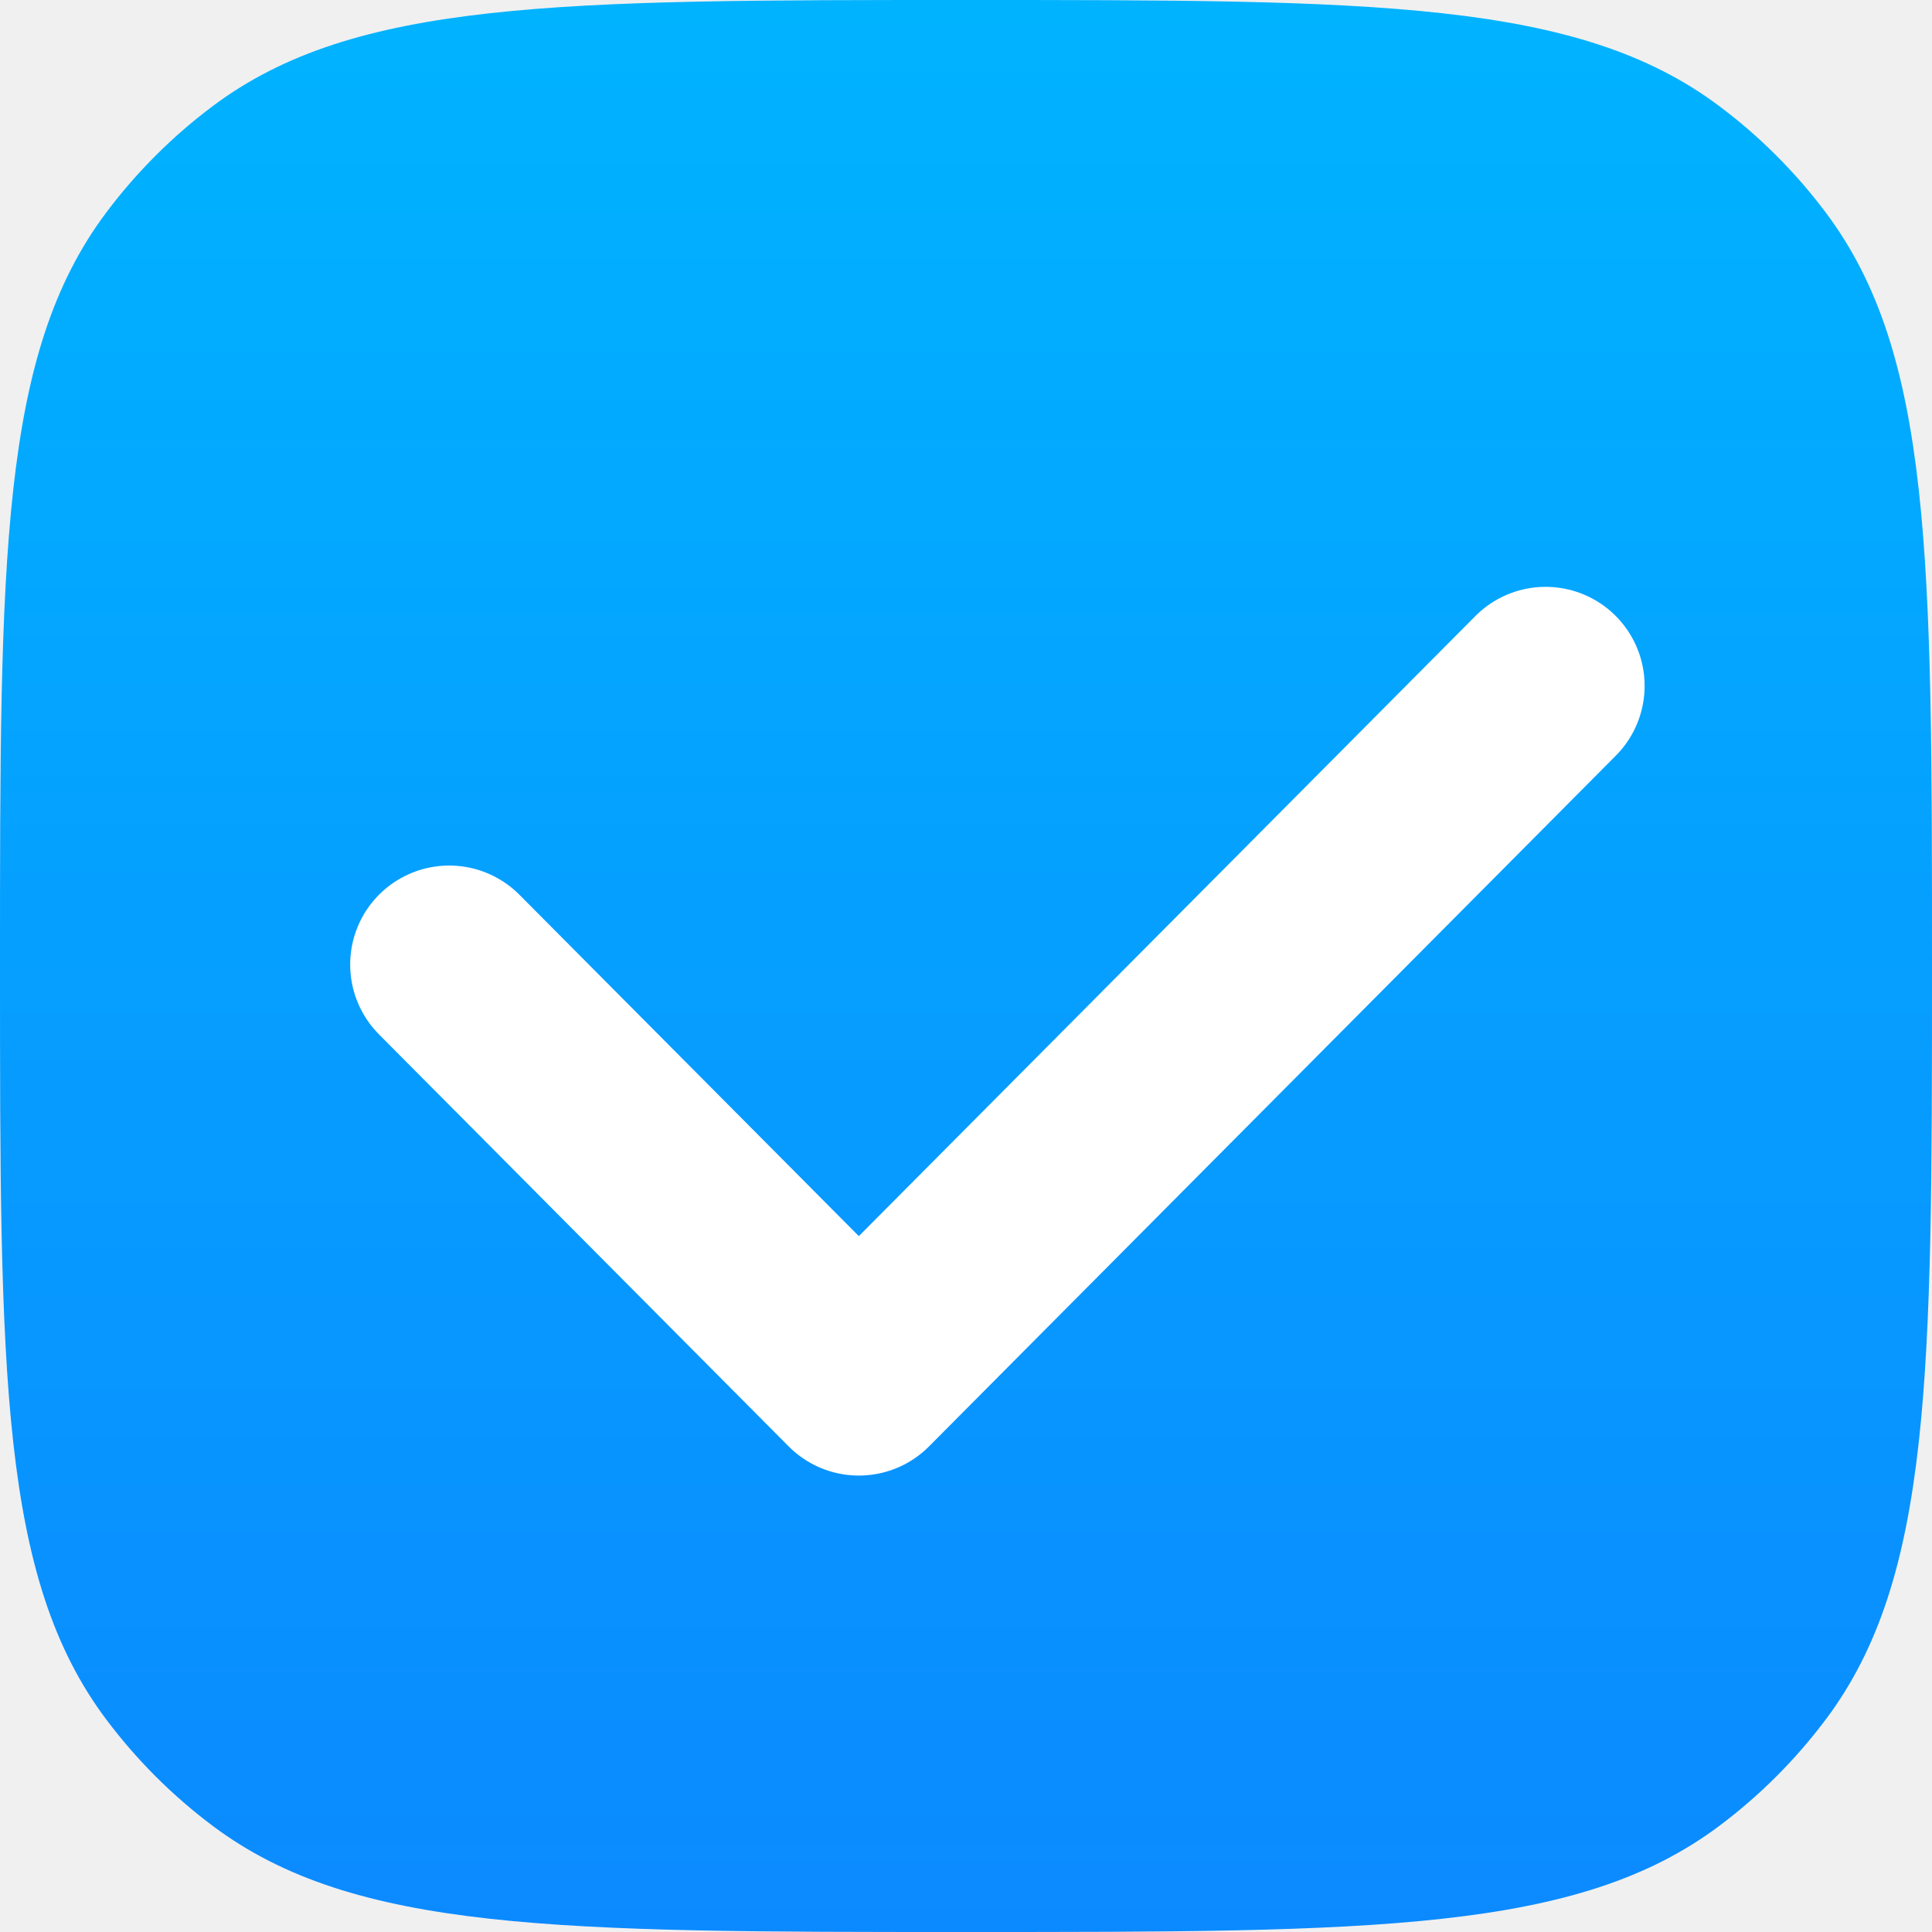
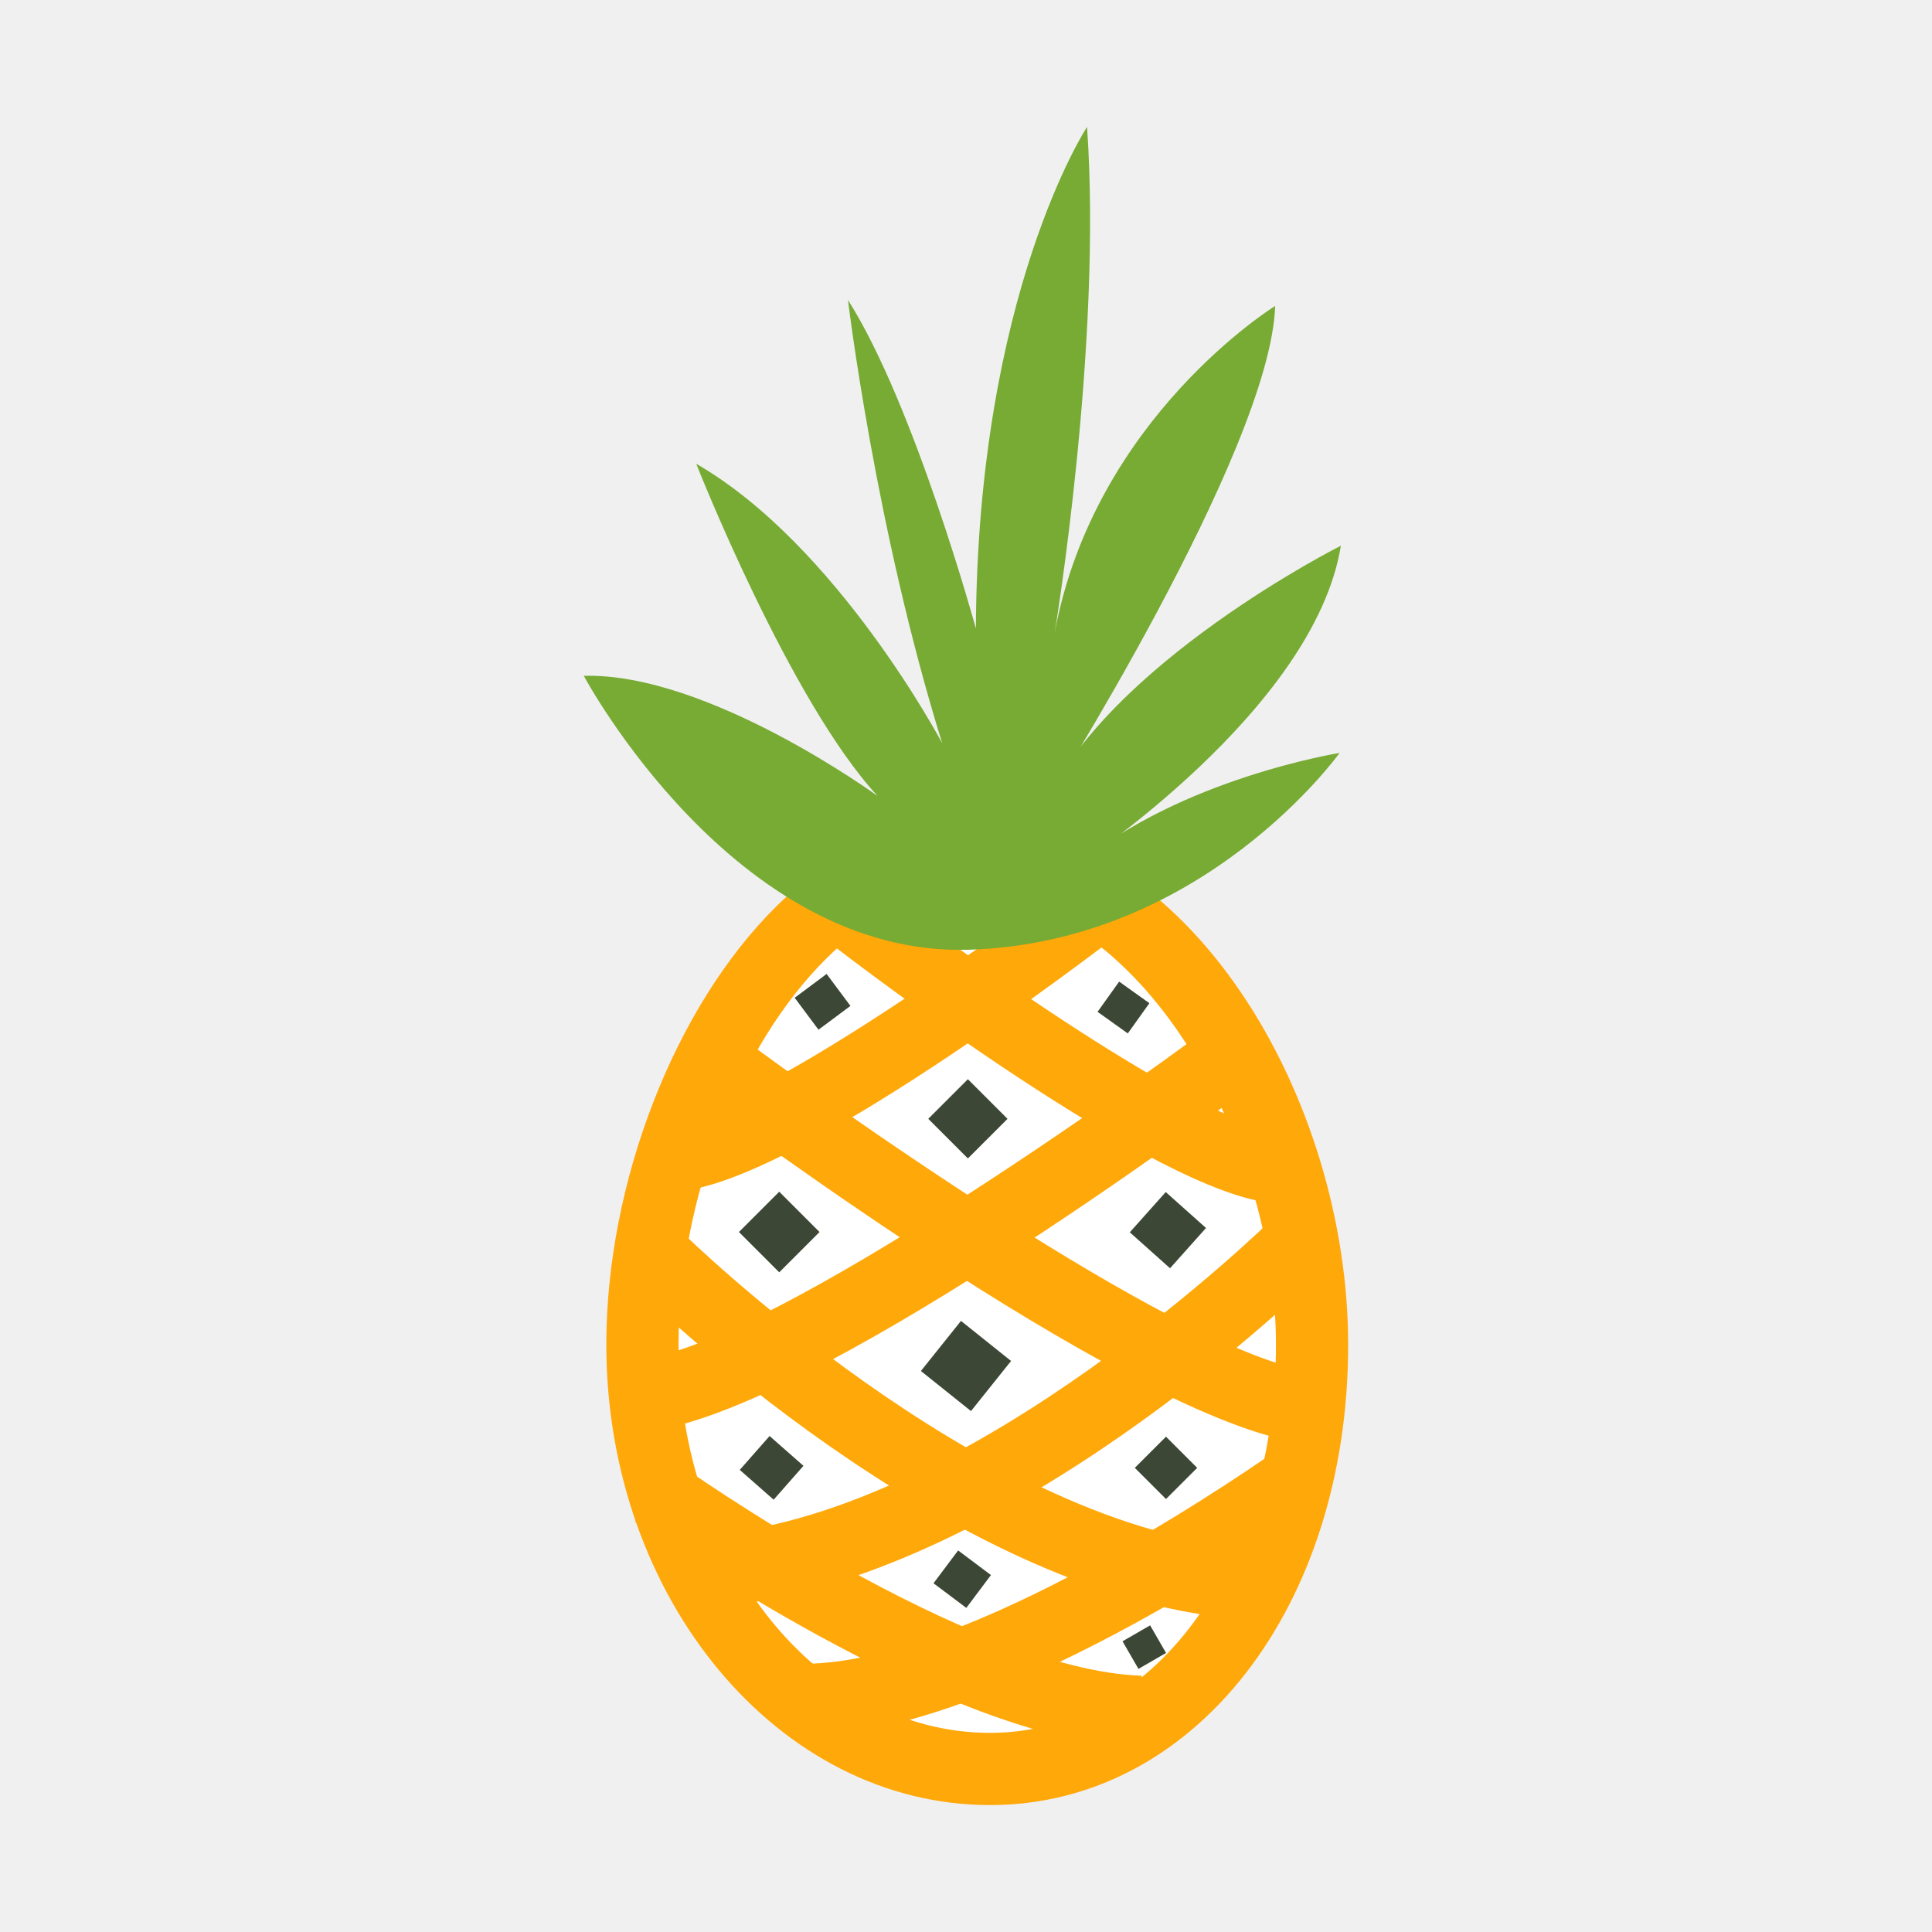
- <svg xmlns="http://www.w3.org/2000/svg" width="400" height="400" fill="none">
-   <g clip-path="url(#a)">
-     <path fill="url(#b)" d="M0 200C0 115.592 0 73.388 21.94 44.08a109.996 109.996 0 0 1 22.14-22.14C73.388 0 115.591 0 200 0c84.408 0 126.612 0 155.921 21.94a110.03 110.03 0 0 1 22.139 22.14C400 73.388 400 115.591 400 200c0 84.408 0 126.612-21.94 155.921a110.063 110.063 0 0 1-22.139 22.139C326.612 400 284.408 400 200 400c-84.408 0-126.612 0-155.92-21.94a110.03 110.03 0 0 1-22.14-22.139C0 326.612 0 284.408 0 200Z" />
-     <path stroke="#fff" stroke-linecap="round" stroke-linejoin="round" stroke-width="41" d="M93 199.702 177.813 285 320 142" />
-   </g>
-   <defs>
-     <linearGradient id="b" x1="200" x2="200" y1="0" y2="400" gradientUnits="userSpaceOnUse">
-       <stop stop-color="#00B3FF" />
-       <stop offset="1" stop-color="#0B8AFF" />
-     </linearGradient>
-     <clipPath id="a">
-       <path fill="#fff" d="M0 0h400v400H0z" />
-     </clipPath>
-   </defs>
+ <svg xmlns="http://www.w3.org/2000/svg" width="800px" height="800px" viewBox="0 0 1024 1024" class="icon" version="1.1">
+   <path d="M695.44 719.84c0 124.22-68.93 224.92-170.68 224.92s-184.25-100.7-184.25-224.92S419.48 460 510.4 461.42c103.68 1.58 185.04 134.2 185.04 258.42z" fill="#FFFFFF" />
+   <path d="M524.75 956.73c-112.15 0-203.39-109.49-203.39-244.06 0-85.86 36.29-179.28 90.3-232.46 30.5-30 64.74-45.55 99-45.1 120.16 1.84 203.89 147.75 203.89 277.56 0.03 139.13-81.55 244.06-189.8 244.06zM509 473.38c-29.59 0-54.62 18.49-70.48 34.11-47.18 46.45-78.88 128.91-78.88 205.18 0 113.47 74.06 205.78 165.1 205.78 86.39 0 151.54-88.47 151.54-205.78 0-109.48-72.6-237.85-166.2-239.28z" fill="#FFA80A" />
+   <path d="M674.71 637.62c-61.29-5.1-217.43-124.33-235-137.91l23.39-30.31c63 48.62 177.1 126.93 214.82 130.07zM693.61 765.22c-86.13-8.29-302.68-168.9-327.09-187.22l23-30.64c64 47.9 243.9 173.57 307.8 179.71zM653.9 857.74C502 844.54 341 686.71 334.21 680l26.93-27.21c1.57 1.55 158 154.82 296.07 166.82zM603.9 926.41c-103.53-3.34-260.73-115.26-267.37-120l22.31-31.11c1.53 1.09 154.38 109.91 246.3 112.87z" fill="#FFA80A" />
+   <path d="M360.44 631.24l-3.18-38.15C395 589.94 509.05 511.63 572.08 463l23.39 30.31c-17.6 13.59-173.74 132.83-235.03 137.93zM341.54 758.84l-3.66-38.12c63.92-6.14 243.86-131.8 307.8-179.71l23 30.64c-24.46 18.29-241.01 178.91-327.14 187.19zM381.26 851.37l-3.33-38.13C516 801.22 672.43 648 674 646.41l26.93 27.21c-6.78 6.71-167.78 164.53-319.67 177.75zM431.25 920L430 881.76c92-3 244.76-111.77 246.28-112.86l22.34 31.1c-6.62 4.77-163.84 116.69-267.37 120z" fill="#FFA80A" />
+   <path d="M309.42 358.2s79.5 149.14 204.24 145.18S710 399.07 710 399.07s-84.64 13.63-138.72 59.34c0 0 125.35-82.06 139.41-169.17 0 0-124.38 62.58-158 139.42 0 0 120.69-189.74 123.18-266.51 0 0-95.8 59.15-116.88 173.33 0 0 25.29-152.39 17.17-268.21 0 0-58.08 88.29-58.92 265.86 0 0-32.46-118.56-67.79-174.11 0 0 14.47 121 49.94 234.91 0 0-55.59-105.06-130.37-148.11 0 0 49.55 125.85 96.16 176.09-0.04 0-89.74-65.48-155.76-63.71z" fill="#77AB33" />
+   <path d="M513.001 572l21.001 21.001-21.001 21.001-21.001-21.001 21.001-21.001Z" fill="#3C4835" />
+   <path d="M413.004 631.627l21.362 21.362-21.362 21.362-21.362-21.362 21.362-21.362Z" fill="#3C4835" />
+   <path d="M617.865 631.804l21.341 19.055-19.055 21.341-21.341-19.055 19.055-21.341Z" fill="#3C4835" />
+   <path d="M509.337 700.108l26.549 21.24-21.24 26.549-26.549-21.24 21.24-26.549Z" fill="#3C4835" />
+   <path d="M407.893 761.114l17.956 15.803-15.803 17.956-17.956-15.803 15.803-17.956Z" fill="#3C4835" />
+   <path d="M507.822 821.767l17.4 13.05-13.05 17.4-17.4-13.05 13.05-17.4Z" fill="#3C4835" />
+   <path d="M618.003 761.469l16.525 16.525-16.525 16.525-16.525-16.525 16.525-16.525Z" fill="#3C4835" />
+   <path d="M593.176 520.268l16.022 11.445-11.445 16.022-16.022-11.445 11.445-16.022Z" fill="#3C4835" />
+   <path d="M438.127 516.215l12.622 16.934-16.934 12.622-12.622-16.934 16.934-12.622Z" fill="#3C4835" />
+   <path d="M609.589 861.475l8.445 14.627-14.627 8.445-8.445-14.627 14.627-8.445Z" fill="#3C4835" />
</svg>
